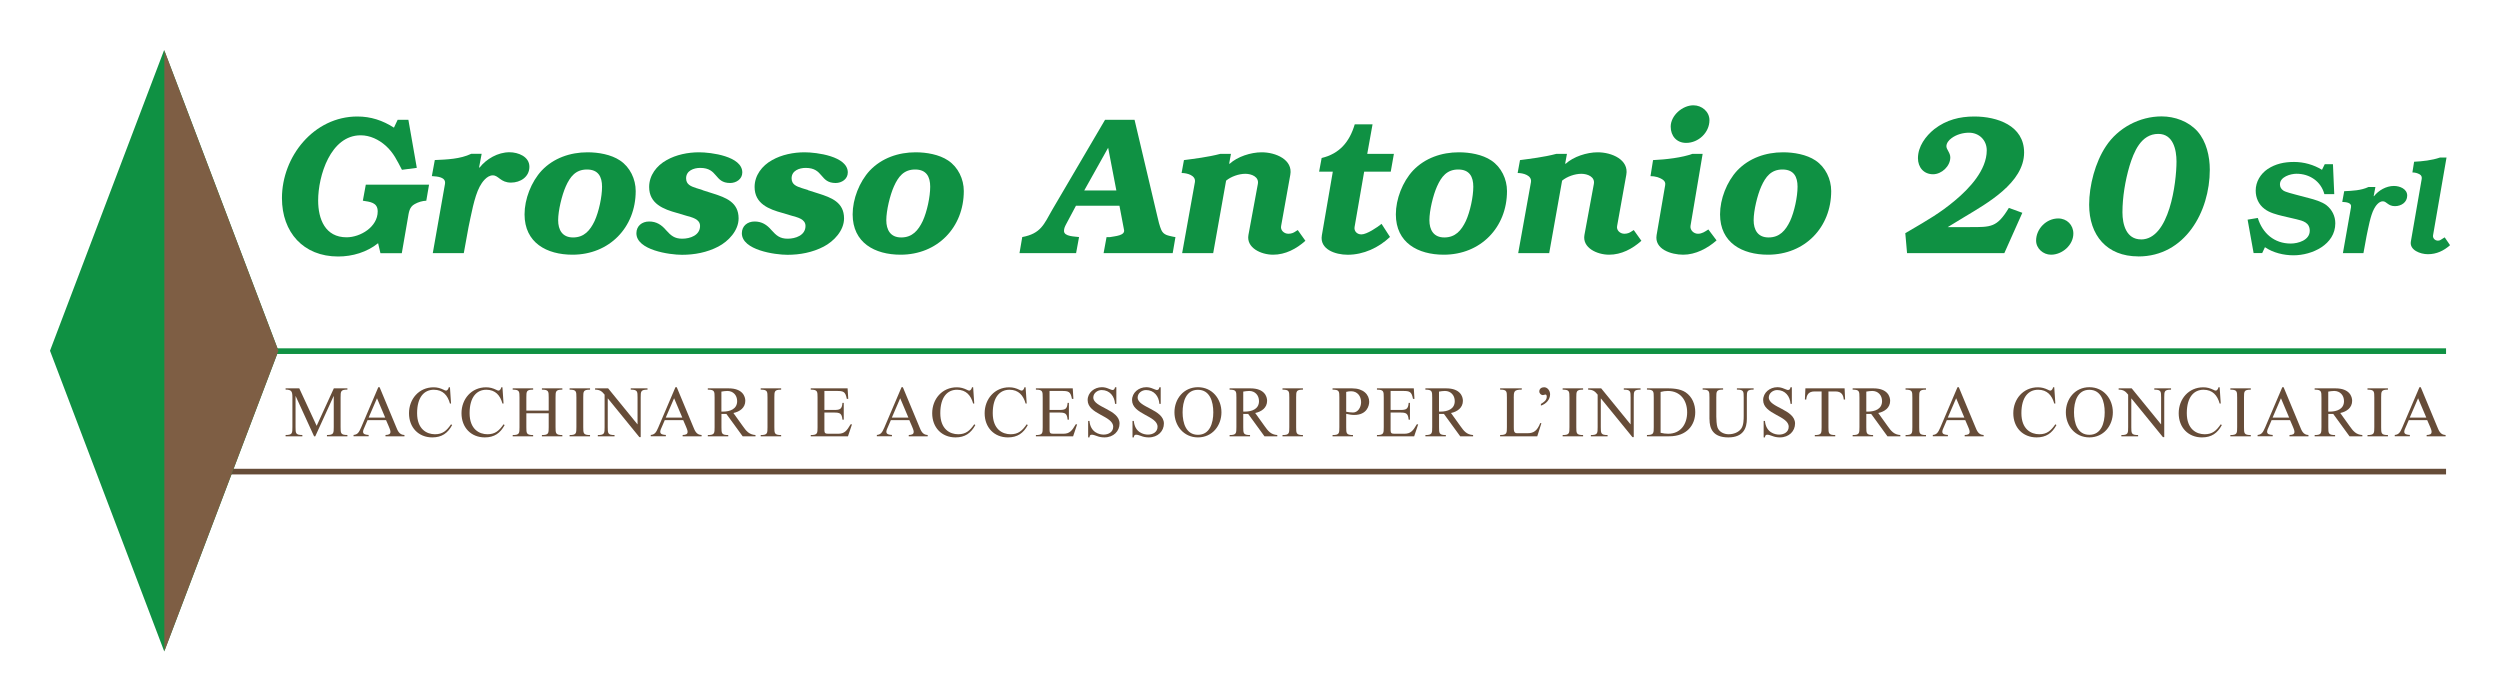
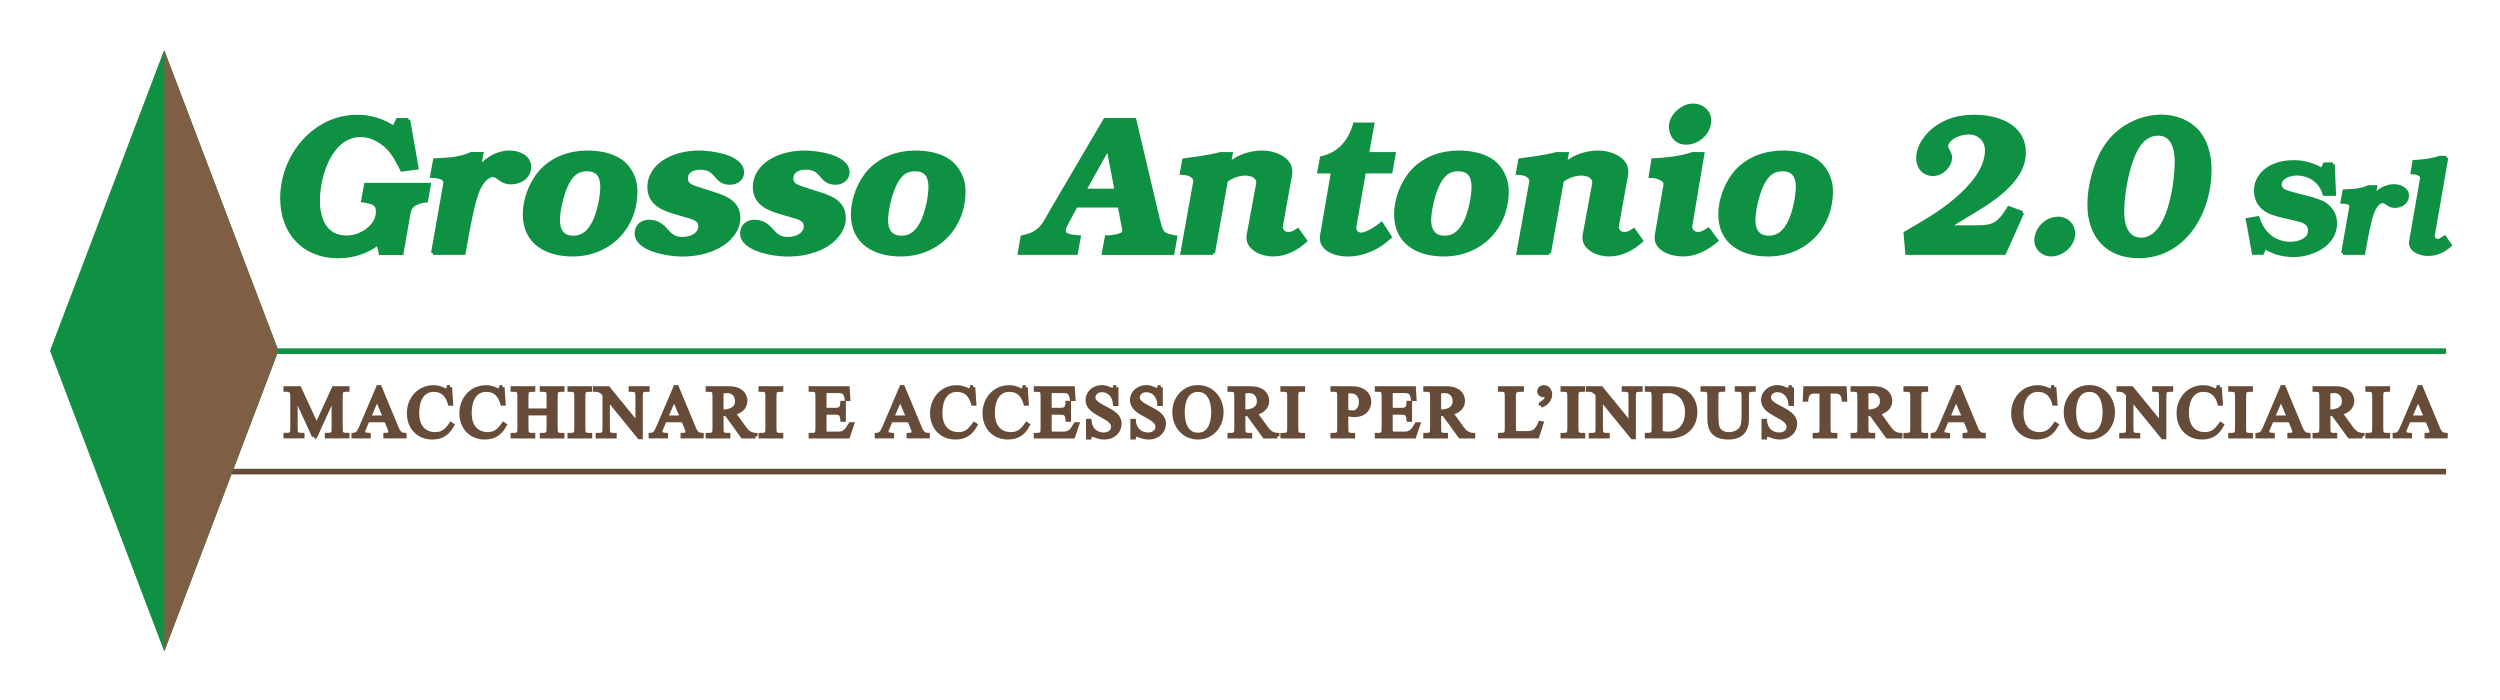
<svg xmlns="http://www.w3.org/2000/svg" id="a" data-name="Layer_1" viewBox="0 0 500 140">
  <defs>
    <style>
-       .c {
-         fill: #7e5e44;
+       .c, .d, .e {
+         stroke: #0f9143;
      }

-       .d, .e {
-         fill: #0f9143;
-       }
- 
-       .d, .f {
-         fill-rule: evenodd;
-       }
- 
-       .g, .h, .i {
+       .c, .f, .g {
        fill: none;
      }

-       .h {
-         stroke: #664c38;
-       }
- 
-       .h, .i {
+       .c, .g {
        stroke-miterlimit: 3.86;
        stroke-width: 1.13px;
      }

-       .j, .f {
-         fill: #664c38;
+       .h {
+         fill: #7e5e44;
      }

-       .k {
-         clip-path: url(#b);
+       .d, .i, .j, .e {
+         stroke-miterlimit: 10;
      }

-       .i {
-         stroke: #0f9143;
+       .d, .k, .e {
+         fill: #0f9143;
+       }
+ 
+       .d, .e {
+         stroke-width: .71px;
+       }
+ 
+       .i, .j {
+         fill: #664c38;
+         stroke-width: .85px;
+       }
+ 
+       .i, .j, .g {
+         stroke: #664c38;
+       }
+ 
+       .i, .e {
+         fill-rule: evenodd;
+       }
+ 
+       .l {
+         clip-path: url(#b);
      }
    </style>
    <clipPath id="b">
-       <polyline class="g" points="10 70.15 32.83 10 55.68 70.15 32.85 130.29 10 70.15" />
+       <polyline class="f" points="10 70.15 32.83 10 55.68 70.15 32.85 130.29 10 70.15" />
    </clipPath>
  </defs>
-   <path class="e" d="M81.69,23.96h-2.16l-.74,1.57c-2.27-1.45-4.62-2.23-7.32-2.23-8.69,0-15.08,7.99-15.08,16.33,0,6.81,4.27,11.67,11.24,11.67,2.86,0,5.76-.86,7.99-2.66l.47,2h4.27l1.22-7.05c.19-1.1.27-2.19,1.37-2.78.7-.39,1.49-.63,2.31-.67l.55-3.21h-12.65l-.59,3.21c1.41.24,2.97.31,2.97,2.15,0,3.09-3.45,5.17-6.23,5.17-4.27,0-5.68-3.64-5.68-7.36,0-4.93,2.47-13.04,8.5-13.04,1.88,0,3.64.86,5.01,2.08,1.61,1.45,2.27,2.98,3.25,4.82l2.97-.39-1.68-9.59" />
-   <path class="e" d="M86.57,50.62h6.19l.94-5.17c.51-2.35,1.14-6.07,2.23-8.11.47-.9,1.45-2.27,2.63-2.27s1.53,1.45,3.64,1.45c1.88,0,3.68-1.14,3.68-3.17s-2.23-2.9-3.99-2.9c-2.31,0-4.62,1.33-5.99,3.09l-.08-.08.51-2.7h-2.08c-2.23,1.06-4.86,1.14-7.29,1.25l-.59,3.21c1.1.08,2.9.16,2.62,1.61l-2.43,13.78" />
-   <path class="d" d="M114.61,47.49c-2.16,0-2.98-1.53-2.98-3.45s.75-5.01,1.53-6.77c.86-1.92,1.96-3.37,4.23-3.37s3.02,1.45,3.02,3.45-.63,4.97-1.49,6.85c-.9,1.88-2.08,3.29-4.31,3.29M114.49,50.94c7.4,0,12.65-5.48,12.65-12.73,0-2.39-1.13-4.78-3.13-6.11-1.8-1.21-4.35-1.64-6.5-1.64-3.45,0-6.78,1.14-9.16,3.64-2.11,2.27-3.44,5.72-3.44,8.77,0,5.68,4.42,8.07,9.59,8.07Z" />
-   <path class="e" d="M140.51,38.01l-1.25-.39c-1.06-.35-2.04-.7-2.04-1.96,0-1.53,1.53-2.08,2.82-2.08,3.6,0,2.78,3.02,5.99,3.02,1.22,0,2.43-.78,2.43-2.11,0-3.25-6.27-4.03-8.65-4.03-2.19,0-4.58.47-6.5,1.57-2,1.1-3.48,3.05-3.48,5.36,0,3.37,2.86,4.46,5.6,5.21l1.84.55c1.06.31,2.74.63,2.74,2.04,0,1.88-2,2.55-3.56,2.55s-2.27-.63-3.25-1.72c-.9-1.06-1.92-1.72-3.37-1.72s-2.55.9-2.55,2.35c0,3.37,6.62,4.31,9.12,4.31s5.01-.47,7.25-1.64c2.04-1.06,4.07-3.21,4.07-5.64,0-3.21-2.51-4.15-5.09-4.97l-2.11-.67" />
-   <path class="e" d="M161.61,38.01l-1.25-.39c-1.06-.35-2.04-.7-2.04-1.96,0-1.53,1.53-2.08,2.82-2.08,3.6,0,2.78,3.02,5.99,3.02,1.21,0,2.43-.78,2.43-2.11,0-3.25-6.27-4.03-8.65-4.03-2.19,0-4.58.47-6.5,1.57-2,1.1-3.49,3.05-3.49,5.36,0,3.37,2.86,4.46,5.6,5.21l1.84.55c1.06.31,2.74.63,2.74,2.04,0,1.88-2,2.55-3.56,2.55s-2.27-.63-3.25-1.72c-.9-1.06-1.92-1.72-3.37-1.72s-2.55.9-2.55,2.35c0,3.37,6.62,4.31,9.12,4.31s5.01-.47,7.25-1.64c2.04-1.06,4.07-3.21,4.07-5.64,0-3.21-2.51-4.15-5.09-4.97l-2.11-.67" />
-   <path class="d" d="M180.23,47.49c-2.15,0-2.97-1.53-2.97-3.45s.74-5.01,1.53-6.77c.86-1.92,1.96-3.37,4.23-3.37s3.02,1.45,3.02,3.45-.63,4.97-1.49,6.85c-.9,1.88-2.08,3.29-4.31,3.29M180.11,50.94c7.4,0,12.65-5.48,12.65-12.73,0-2.39-1.13-4.78-3.13-6.11-1.8-1.21-4.35-1.64-6.5-1.64-3.45,0-6.77,1.14-9.16,3.64-2.11,2.27-3.44,5.72-3.44,8.77,0,5.68,4.42,8.07,9.59,8.07Z" />
-   <path class="d" d="M223.27,38.09h-6.42l4.78-8.54,1.64,8.54M226.88,23.96h-5.87l-10.57,18.01c-1.64,2.86-2.23,4.74-5.99,5.44l-.55,3.21h11.32l.59-3.21c-.78-.12-3.01-.08-3.01-1.21,0-.55.19-.9.43-1.37l1.96-3.68h8.7l.9,4.74c.35,1.25-1.8,1.33-2.78,1.53h-.7l-.59,3.21h13.82l.55-3.21-.47-.08c-.98-.23-1.88-.31-2.35-1.33-.31-.67-.67-2.08-.82-2.82l-4.54-19.23Z" />
-   <path class="e" d="M242.64,50.62l2.58-14.49c.98-.82,2.55-1.37,3.84-1.37s2.78.63,2.51,2.04l-1.88,10.18c-.47,2.55,2.47,3.96,4.93,3.96s4.66-1.17,6.46-2.78l-1.53-2.15-.43.27c-.43.31-.9.47-1.45.47-.86,0-1.61-.7-1.45-1.53l1.84-10.26c.55-3.02-2.9-4.5-5.72-4.5-2.16,0-4.86.86-6.42,2.31l-.08-.08.35-1.92h-2.11c-2.55.67-5.29.98-7.29,1.25l-.47,2.58c1.1,0,2.9.47,2.66,1.84l-2.55,14.18h6.19" />
-   <path class="e" d="M272.82,34.33h5.33l.63-3.56h-5.33l1.06-5.91h-3.56c-1.02,3.45-2.98,5.87-6.62,6.74l-.51,2.74h2.74l-2.19,12.73c-.47,2.78,2.66,3.88,5.17,3.88,3.17,0,6.19-1.41,8.46-3.56l-1.69-2.62c-.86.7-2.94,2.11-4.03,2.11-.9,0-1.49-.67-1.37-1.45l1.92-11.08" />
-   <path class="d" d="M288.86,47.49c-2.15,0-2.98-1.53-2.98-3.45s.74-5.01,1.53-6.77c.86-1.92,1.96-3.37,4.23-3.37s3.02,1.45,3.02,3.45-.63,4.97-1.49,6.85c-.9,1.88-2.08,3.29-4.31,3.29M288.75,50.94c7.4,0,12.65-5.48,12.65-12.73,0-2.39-1.14-4.78-3.13-6.11-1.8-1.21-4.35-1.64-6.5-1.64-3.45,0-6.77,1.14-9.16,3.64-2.11,2.27-3.44,5.72-3.44,8.77,0,5.68,4.42,8.07,9.59,8.07Z" />
-   <path class="e" d="M309.84,50.62l2.58-14.49c.98-.82,2.55-1.37,3.84-1.37s2.78.63,2.51,2.04l-1.88,10.18c-.47,2.55,2.47,3.96,4.93,3.96s4.66-1.17,6.46-2.78l-1.53-2.15-.43.27c-.43.31-.9.47-1.45.47-.86,0-1.61-.7-1.45-1.53l1.84-10.26c.55-3.02-2.9-4.5-5.72-4.5-2.16,0-4.86.86-6.42,2.31l-.08-.08.35-1.92h-2.11c-2.55.67-5.29.98-7.28,1.25l-.47,2.58c1.1,0,2.9.47,2.66,1.84l-2.55,14.18h6.19" />
-   <path class="d" d="M337.23,28.58c2.47,0,4.66-2.08,4.66-4.54,0-1.72-1.53-2.98-3.21-2.98-2.19,0-4.54,2.04-4.54,4.27,0,1.84,1.17,3.25,3.09,3.25M340.52,30.77h-2.04c-2,.74-5.29,1.14-7.87,1.25l-.51,3.21c.94,0,1.68.24,2.35.63.47.31.67.63.59,1.14l-1.72,10.02c-.47,2.82,2.9,3.92,5.33,3.92s4.85-1.25,6.66-2.86l-1.64-2.19c-.67.43-1.25.86-2.08.86-.86,0-1.61-.74-1.49-1.57l2.43-14.41Z" />
-   <path class="d" d="M353.71,47.49c-2.16,0-2.98-1.53-2.98-3.45s.74-5.01,1.53-6.77c.86-1.92,1.96-3.37,4.23-3.37s3.02,1.45,3.02,3.45-.63,4.97-1.49,6.85c-.9,1.88-2.08,3.29-4.31,3.29M353.59,50.94c7.4,0,12.65-5.48,12.65-12.73,0-2.39-1.14-4.78-3.13-6.11-1.8-1.21-4.35-1.64-6.5-1.64-3.45,0-6.77,1.14-9.16,3.64-2.11,2.27-3.44,5.72-3.44,8.77,0,5.68,4.42,8.07,9.59,8.07Z" />
-   <path class="e" d="M404.47,42.56l-2.7-.98c-2.39,3.95-3.56,3.84-7.87,3.84h-4.35l3.29-2c4.54-2.74,11.98-6.85,11.98-12.92,0-5.4-5.4-7.2-9.95-7.2-2.94,0-5.6.67-7.99,2.51-1.76,1.41-3.29,3.49-3.29,5.83,0,1.8,1.14,3.21,3.02,3.21,1.72,0,3.45-1.61,3.45-3.37,0-.94-.78-1.57-.78-2.23,0-.63.51-1.25,1.02-1.61.98-.74,2.31-1.1,3.49-1.1,2.04,0,3.56,1.49,3.56,3.53,0,3.96-3.49,7.64-6.34,10.02-2.98,2.51-5.6,3.99-8.93,5.95l-1.02.59.35,3.99h19.46l3.6-8.07" />
-   <path class="e" d="M410.21,50.94c2.23,0,4.46-1.92,4.46-4.23,0-1.72-1.29-3.02-3.02-3.02-2.39,0-4.43,2.08-4.43,4.43,0,1.57,1.41,2.82,2.98,2.82" />
-   <path class="d" d="M428.21,47.88c-2.97,0-3.72-3.02-3.72-5.4,0-3.05.55-6.34,1.41-9.28.86-2.78,2.27-6.42,5.76-6.42,2.98,0,3.64,3.17,3.64,5.52,0,4.19-1.41,15.59-7.09,15.59M427.67,51.29c9.32,0,14.29-8.93,14.29-17.35,0-2.66-.67-5.64-2.47-7.68-1.8-2-4.54-2.98-7.17-2.98-4.38,0-8.69,2.27-11.12,5.95-2.15,3.21-3.37,7.87-3.37,11.71,0,6.11,3.52,10.34,9.83,10.34Z" />
-   <path class="e" d="M466.59,32.84h-1.64l-.55,1.12c-1.67-1.02-3.63-1.57-5.59-1.57s-3.68.37-5.27,1.41c-1.43.97-2.4,2.53-2.4,4.31,0,1.44.57,2.79,1.78,3.68.97.76,2.4,1.12,3.58,1.41l2.79.65c1.28.31,2.66.65,2.66,2.3,0,1.88-2.3,2.56-3.81,2.56-3.29,0-5.64-2.06-6.58-5.12l-2.04.34,1.2,6.68h1.72l.55-1.17c1.64,1.12,3.76,1.62,5.72,1.62,3.71,0,8.35-2.14,8.35-6.4,0-1.44-.65-2.74-1.78-3.63-.94-.7-2.38-1.12-3.5-1.41l-2.66-.7c-.55-.16-2.01-.5-2.45-.81-.45-.31-.68-.7-.68-1.25,0-1.49,2.11-2.11,3.32-2.11,2.61,0,4.88,1.51,5.56,4.07h1.98l-.26-5.98" />
-   <path class="e" d="M468.57,50.62h4.12l.63-3.45c.34-1.57.76-4.05,1.49-5.4.31-.6.97-1.51,1.75-1.51s1.02.97,2.43.97c1.25,0,2.45-.76,2.45-2.11s-1.49-1.93-2.66-1.93c-1.54,0-3.08.89-3.99,2.06l-.05-.05.34-1.8h-1.38c-1.49.7-3.24.76-4.86.84l-.39,2.14c.73.05,1.93.1,1.75,1.07l-1.62,9.19" />
-   <path class="e" d="M489.3,31.51h-1.31c-1.59.55-3.52.76-5.17.84l-.34,2.14c.5,0,1.02.13,1.44.37.42.23.47.6.42.94l-2.17,12.51c-.29,1.7,1.88,2.53,3.4,2.53,1.75,0,3.16-.68,4.44-1.8l-1.07-1.57-.47.29c-.29.21-.52.37-.89.37-.6,0-1.07-.52-.97-1.07l2.69-15.53" />
-   <line class="i" x1="40.57" y1="70.23" x2="489.21" y2="70.23" />
-   <line class="h" x1="38.3" y1="94.32" x2="489.21" y2="94.32" />
-   <polyline class="e" points="10 70.15 32.83 10 55.68 70.15 32.85 130.29 10 70.15" />
-   <g class="k">
-     <rect class="c" x="32.87" y="10" width="22.81" height="120.29" />
+   <g>
+     <path class="d" d="M81.69,23.96h-2.16l-.74,1.57c-2.27-1.45-4.62-2.23-7.32-2.23-8.69,0-15.08,7.99-15.08,16.33,0,6.81,4.27,11.67,11.24,11.67,2.86,0,5.76-.86,7.99-2.66l.47,2h4.27l1.22-7.05c.19-1.1.27-2.19,1.37-2.78.7-.39,1.49-.63,2.31-.67l.55-3.21h-12.65l-.59,3.21c1.41.24,2.97.31,2.97,2.15,0,3.09-3.45,5.17-6.23,5.17-4.27,0-5.68-3.64-5.68-7.36,0-4.93,2.47-13.04,8.5-13.04,1.88,0,3.64.86,5.01,2.08,1.61,1.45,2.27,2.98,3.25,4.82l2.97-.39-1.68-9.59" />
+     <path class="d" d="M86.57,50.62h6.19l.94-5.17c.51-2.35,1.14-6.07,2.23-8.11.47-.9,1.45-2.27,2.63-2.27s1.53,1.45,3.64,1.45c1.88,0,3.68-1.14,3.68-3.17s-2.23-2.9-3.99-2.9c-2.31,0-4.62,1.33-5.99,3.09l-.08-.08.51-2.7h-2.08c-2.23,1.06-4.86,1.14-7.29,1.25l-.59,3.21c1.1.08,2.9.16,2.62,1.61l-2.43,13.78" />
+     <path class="e" d="M114.61,47.49c-2.16,0-2.98-1.53-2.98-3.45s.75-5.01,1.53-6.77c.86-1.92,1.96-3.37,4.23-3.37s3.02,1.45,3.02,3.45-.63,4.97-1.49,6.85c-.9,1.88-2.08,3.29-4.31,3.29M114.49,50.94c7.4,0,12.65-5.48,12.65-12.73,0-2.39-1.13-4.78-3.13-6.11-1.8-1.21-4.35-1.64-6.5-1.64-3.45,0-6.78,1.14-9.16,3.64-2.11,2.27-3.44,5.72-3.44,8.77,0,5.68,4.42,8.07,9.59,8.07Z" />
+     <path class="d" d="M140.51,38.01l-1.25-.39c-1.06-.35-2.04-.7-2.04-1.96,0-1.53,1.53-2.08,2.82-2.08,3.6,0,2.78,3.02,5.99,3.02,1.22,0,2.43-.78,2.43-2.11,0-3.25-6.27-4.03-8.65-4.03-2.19,0-4.58.47-6.5,1.57-2,1.1-3.48,3.05-3.48,5.36,0,3.37,2.86,4.46,5.6,5.21l1.84.55c1.06.31,2.74.63,2.74,2.04,0,1.88-2,2.55-3.56,2.55s-2.27-.63-3.25-1.72c-.9-1.06-1.92-1.72-3.37-1.72s-2.55.9-2.55,2.35c0,3.37,6.62,4.31,9.12,4.31s5.01-.47,7.25-1.64c2.04-1.06,4.07-3.21,4.07-5.64,0-3.21-2.51-4.15-5.09-4.97l-2.11-.67" />
+     <path class="d" d="M161.61,38.01l-1.25-.39c-1.06-.35-2.04-.7-2.04-1.96,0-1.53,1.53-2.08,2.82-2.08,3.6,0,2.78,3.02,5.99,3.02,1.21,0,2.43-.78,2.43-2.11,0-3.25-6.27-4.03-8.65-4.03-2.19,0-4.58.47-6.5,1.57-2,1.1-3.49,3.05-3.49,5.36,0,3.37,2.86,4.46,5.6,5.21l1.84.55c1.06.31,2.74.63,2.74,2.04,0,1.88-2,2.55-3.56,2.55s-2.27-.63-3.25-1.72c-.9-1.06-1.92-1.72-3.37-1.72s-2.55.9-2.55,2.35c0,3.37,6.62,4.31,9.12,4.31s5.01-.47,7.25-1.64c2.04-1.06,4.07-3.21,4.07-5.64,0-3.21-2.51-4.15-5.09-4.97l-2.11-.67" />
+     <path class="e" d="M180.23,47.49c-2.15,0-2.97-1.53-2.97-3.45s.74-5.01,1.53-6.77c.86-1.92,1.96-3.37,4.23-3.37s3.02,1.45,3.02,3.45-.63,4.97-1.49,6.85c-.9,1.88-2.08,3.29-4.31,3.29M180.11,50.94c7.4,0,12.65-5.48,12.65-12.73,0-2.39-1.13-4.78-3.13-6.11-1.8-1.21-4.35-1.64-6.5-1.64-3.45,0-6.77,1.14-9.16,3.64-2.11,2.27-3.44,5.72-3.44,8.77,0,5.68,4.42,8.07,9.59,8.07Z" />
+     <path class="e" d="M223.27,38.09h-6.42l4.78-8.54,1.64,8.54M226.88,23.96h-5.87l-10.57,18.01c-1.64,2.86-2.23,4.74-5.99,5.44l-.55,3.21h11.32l.59-3.21c-.78-.12-3.01-.08-3.01-1.21,0-.55.19-.9.43-1.37l1.96-3.68h8.7l.9,4.74c.35,1.25-1.8,1.33-2.78,1.53h-.7l-.59,3.21h13.82l.55-3.21-.47-.08c-.98-.23-1.88-.31-2.35-1.33-.31-.67-.67-2.08-.82-2.82l-4.54-19.23Z" />
+     <path class="d" d="M242.64,50.62l2.58-14.49c.98-.82,2.55-1.37,3.84-1.37s2.78.63,2.51,2.04l-1.88,10.18c-.47,2.55,2.47,3.96,4.93,3.96s4.66-1.17,6.46-2.78l-1.53-2.15-.43.27c-.43.31-.9.47-1.45.47-.86,0-1.61-.7-1.45-1.53l1.84-10.26c.55-3.02-2.9-4.5-5.72-4.5-2.16,0-4.86.86-6.42,2.31l-.08-.08.35-1.92h-2.11c-2.55.67-5.29.98-7.29,1.25l-.47,2.58c1.1,0,2.9.47,2.66,1.84l-2.55,14.18h6.19" />
+     <path class="d" d="M272.82,34.33h5.33l.63-3.56h-5.33l1.06-5.91h-3.56c-1.02,3.45-2.98,5.87-6.62,6.74l-.51,2.74h2.74l-2.19,12.73c-.47,2.78,2.66,3.88,5.17,3.88,3.17,0,6.19-1.41,8.46-3.56l-1.69-2.62c-.86.7-2.94,2.11-4.03,2.11-.9,0-1.49-.67-1.37-1.45l1.92-11.08" />
+     <path class="e" d="M288.86,47.49c-2.15,0-2.98-1.53-2.98-3.45s.74-5.01,1.53-6.77c.86-1.92,1.96-3.37,4.23-3.37s3.02,1.45,3.02,3.45-.63,4.97-1.49,6.85c-.9,1.88-2.08,3.29-4.31,3.29M288.75,50.94c7.4,0,12.65-5.48,12.65-12.73,0-2.39-1.14-4.78-3.13-6.11-1.8-1.21-4.35-1.64-6.5-1.64-3.45,0-6.77,1.14-9.16,3.64-2.11,2.27-3.44,5.72-3.44,8.77,0,5.68,4.42,8.07,9.59,8.07Z" />
+     <path class="d" d="M309.84,50.62l2.58-14.49c.98-.82,2.55-1.37,3.84-1.37s2.78.63,2.51,2.04l-1.88,10.18c-.47,2.55,2.47,3.96,4.93,3.96s4.66-1.17,6.46-2.78l-1.53-2.15-.43.27c-.43.31-.9.47-1.45.47-.86,0-1.61-.7-1.45-1.53l1.84-10.26c.55-3.02-2.9-4.5-5.72-4.5-2.16,0-4.86.86-6.42,2.31l-.08-.08.35-1.92h-2.11c-2.55.67-5.29.98-7.28,1.25l-.47,2.58c1.1,0,2.9.47,2.66,1.84l-2.55,14.18h6.19" />
+     <path class="e" d="M337.23,28.58c2.47,0,4.66-2.08,4.66-4.54,0-1.72-1.53-2.98-3.21-2.98-2.19,0-4.54,2.04-4.54,4.27,0,1.84,1.17,3.25,3.09,3.25M340.52,30.77h-2.04c-2,.74-5.29,1.14-7.87,1.25l-.51,3.21c.94,0,1.68.24,2.35.63.47.31.67.63.59,1.14l-1.72,10.02c-.47,2.82,2.9,3.92,5.33,3.92s4.85-1.25,6.66-2.86l-1.64-2.19c-.67.43-1.25.86-2.08.86-.86,0-1.61-.74-1.49-1.57l2.43-14.41Z" />
+     <path class="e" d="M353.71,47.49c-2.16,0-2.98-1.53-2.98-3.45s.74-5.01,1.53-6.77c.86-1.92,1.96-3.37,4.23-3.37s3.02,1.45,3.02,3.45-.63,4.97-1.49,6.85c-.9,1.88-2.08,3.29-4.31,3.29M353.59,50.94c7.4,0,12.65-5.48,12.65-12.73,0-2.39-1.14-4.78-3.13-6.11-1.8-1.21-4.35-1.64-6.5-1.64-3.45,0-6.77,1.14-9.16,3.64-2.11,2.27-3.44,5.72-3.44,8.77,0,5.68,4.42,8.07,9.59,8.07Z" />
+     <path class="d" d="M404.47,42.56l-2.7-.98c-2.39,3.95-3.56,3.84-7.87,3.84h-4.35l3.29-2c4.54-2.74,11.98-6.85,11.98-12.92,0-5.4-5.4-7.2-9.95-7.2-2.94,0-5.6.67-7.99,2.51-1.76,1.41-3.29,3.49-3.29,5.83,0,1.8,1.14,3.21,3.02,3.21,1.72,0,3.45-1.61,3.45-3.37,0-.94-.78-1.57-.78-2.23,0-.63.51-1.25,1.02-1.61.98-.74,2.31-1.1,3.49-1.1,2.04,0,3.56,1.49,3.56,3.53,0,3.96-3.49,7.64-6.34,10.02-2.98,2.51-5.6,3.99-8.93,5.95l-1.02.59.35,3.99h19.46l3.6-8.07" />
+     <path class="d" d="M410.21,50.94c2.23,0,4.46-1.92,4.46-4.23,0-1.72-1.29-3.02-3.02-3.02-2.39,0-4.43,2.08-4.43,4.43,0,1.57,1.41,2.82,2.98,2.82" />
+     <path class="e" d="M428.21,47.88c-2.97,0-3.72-3.02-3.72-5.4,0-3.05.55-6.34,1.41-9.28.86-2.78,2.27-6.42,5.76-6.42,2.98,0,3.64,3.17,3.64,5.52,0,4.19-1.41,15.59-7.09,15.59M427.67,51.29c9.32,0,14.29-8.93,14.29-17.35,0-2.66-.67-5.64-2.47-7.68-1.8-2-4.54-2.98-7.17-2.98-4.38,0-8.69,2.27-11.12,5.95-2.15,3.21-3.37,7.87-3.37,11.71,0,6.11,3.52,10.34,9.83,10.34Z" />
+     <path class="d" d="M466.59,32.84h-1.64l-.55,1.12c-1.67-1.02-3.63-1.57-5.59-1.57s-3.68.37-5.27,1.41c-1.43.97-2.4,2.53-2.4,4.31,0,1.44.57,2.79,1.78,3.68.97.76,2.4,1.12,3.58,1.41l2.79.65c1.28.31,2.66.65,2.66,2.3,0,1.88-2.3,2.56-3.81,2.56-3.29,0-5.64-2.06-6.58-5.12l-2.04.34,1.2,6.68h1.72l.55-1.17c1.64,1.12,3.76,1.62,5.72,1.62,3.71,0,8.35-2.14,8.35-6.4,0-1.44-.65-2.74-1.78-3.63-.94-.7-2.38-1.12-3.5-1.41l-2.66-.7c-.55-.16-2.01-.5-2.45-.81-.45-.31-.68-.7-.68-1.25,0-1.49,2.11-2.11,3.32-2.11,2.61,0,4.88,1.51,5.56,4.07h1.98l-.26-5.98" />
+     <path class="d" d="M468.57,50.62h4.12l.63-3.45c.34-1.57.76-4.05,1.49-5.4.31-.6.97-1.51,1.75-1.51s1.02.97,2.43.97c1.25,0,2.45-.76,2.45-2.11s-1.49-1.93-2.66-1.93c-1.54,0-3.08.89-3.99,2.06l-.05-.05.34-1.8h-1.38c-1.49.7-3.24.76-4.86.84l-.39,2.14c.73.05,1.93.1,1.75,1.07l-1.62,9.19" />
+     <path class="d" d="M489.3,31.51h-1.31c-1.59.55-3.52.76-5.17.84l-.34,2.14c.5,0,1.02.13,1.44.37.42.23.47.6.42.94l-2.17,12.51c-.29,1.7,1.88,2.53,3.4,2.53,1.75,0,3.16-.68,4.44-1.8l-1.07-1.57-.47.29c-.29.21-.52.37-.89.37-.6,0-1.07-.52-.97-1.07l2.69-15.53" />
+   </g>
+   <line class="c" x1="40.57" y1="70.23" x2="489.21" y2="70.23" />
+   <line class="g" x1="38.3" y1="94.32" x2="489.21" y2="94.32" />
+   <polyline class="k" points="10 70.15 32.83 10 55.68 70.15 32.85 130.29 10 70.15" />
+   <g class="l">
+     <rect class="h" x="32.87" y="10" width="22.81" height="120.29" />
  </g>
  <g>
    <path class="j" d="M62.82,87.27h.23l3.67-8.04h.03v6.19c0,1.22,0,1.58-1.36,1.58v.26h4.09v-.26c-1.36,0-1.36-.36-1.36-1.58v-5.92c0-1.22,0-1.58,1.36-1.58v-.26h-2.71l-3.44,7.51-3.48-7.51h-2.73v.26c1.22,0,1.36.41,1.36,1.57v5.93c0,1.22,0,1.58-1.36,1.58v.26h3.35v-.26c-1.36,0-1.36-.36-1.36-1.58v-6.19h.03l3.68,8.04" />
-     <path class="f" d="M77.04,83.52h-3.31l1.67-3.87,1.64,3.87M77.22,84.05l.52,1.2c.11.29.35.78.35,1.1,0,.51-.36.62-.99.65v.26h3.79v-.26c-1.07-.04-1.35-.86-1.71-1.73l-3.26-7.83h-.26l-3.45,8.09c-.44,1.02-.74,1.39-1.5,1.46v.26h3.02v-.26c-.54-.04-1.12-.1-1.12-.64,0-.28.2-.73.32-.97l.58-1.35h3.71Z" />
+     <path class="i" d="M77.04,83.52h-3.31l1.67-3.87,1.64,3.87M77.22,84.05l.52,1.2c.11.29.35.78.35,1.1,0,.51-.36.62-.99.65v.26h3.79v-.26c-1.07-.04-1.35-.86-1.71-1.73l-3.26-7.83h-.26l-3.45,8.09c-.44,1.02-.74,1.39-1.5,1.46v.26h3.02v-.26c-.54-.04-1.12-.1-1.12-.64,0-.28.2-.73.32-.97l.58-1.35h3.71Z" />
    <path class="j" d="M90.01,77.45h-.25c-.06.3-.25.67-.57.67-.15,0-.3-.09-.42-.15-.68-.33-1.29-.51-2.05-.51-2.94,0-4.92,2.35-4.92,5.19s1.89,4.83,4.66,4.83c1.9,0,3.09-.84,3.97-2.47l-.22-.15c-.87,1.26-1.67,1.99-3.21,1.99-1.65,0-3.58-1-3.58-4.22s1.42-4.68,3.35-4.68c1.8,0,2.77,1.12,3.22,2.76h.22l-.22-3.26" />
    <path class="j" d="M100.51,77.45h-.25c-.06.3-.25.67-.57.67-.15,0-.3-.09-.42-.15-.68-.33-1.29-.51-2.05-.51-2.94,0-4.92,2.35-4.92,5.19s1.89,4.83,4.66,4.83c1.9,0,3.09-.84,3.97-2.47l-.22-.15c-.87,1.26-1.67,1.99-3.21,1.99-1.65,0-3.58-1-3.58-4.22s1.42-4.68,3.35-4.68c1.8,0,2.77,1.12,3.22,2.76h.22l-.22-3.26" />
    <path class="j" d="M105.27,82.12v-2.61c0-1.22,0-1.58,1.36-1.58v-.26h-4.09v.26c1.36,0,1.36.36,1.36,1.58v5.92c0,1.22,0,1.58-1.36,1.58v.26h4.09v-.26c-1.36,0-1.36-.36-1.36-1.58v-2.78h4.47v2.78c0,1.22,0,1.58-1.36,1.58v.26h4.09v-.26c-1.36,0-1.36-.36-1.36-1.58v-5.92c0-1.22,0-1.58,1.36-1.58v-.26h-4.09v.26c1.36,0,1.36.36,1.36,1.58v2.61h-4.47" />
    <path class="j" d="M116.65,79.51c0-1.22,0-1.58,1.36-1.58v-.26h-4.09v.26c1.36,0,1.36.36,1.36,1.58v5.92c0,1.22,0,1.58-1.36,1.58v.26h4.09v-.26c-1.36,0-1.36-.36-1.36-1.58v-5.92" />
    <path class="j" d="M121.56,79.71h.03l6.29,7.72h.26v-7.92c0-1.22,0-1.58,1.36-1.58v-.26h-3.35v.26c1.36,0,1.36.36,1.36,1.58v5.34h-.03l-5.85-7.18h-2.61v.26c.97,0,1.38.35,1.9,1v6.5c0,1.22,0,1.58-1.36,1.58v.26h3.35v-.26c-1.36,0-1.36-.36-1.36-1.58v-5.71" />
-     <path class="f" d="M136.46,83.52h-3.31l1.67-3.87,1.64,3.87M136.65,84.05l.52,1.2c.11.29.35.78.35,1.1,0,.51-.36.62-.99.65v.26h3.79v-.26c-1.07-.04-1.35-.86-1.71-1.73l-3.26-7.83h-.26l-3.45,8.09c-.43,1.02-.74,1.39-1.49,1.46v.26h3.02v-.26c-.54-.04-1.12-.1-1.12-.64,0-.28.2-.73.32-.97l.58-1.35h3.71Z" />
-     <path class="f" d="M144.28,78.32c.39-.06.78-.13,1.19-.13,1.17,0,1.96.87,1.96,2.03,0,1.61-1.45,2.1-2.83,2.1h-.32v-4M151.1,87.27v-.26c-1.32-.1-1.84-.81-2.55-1.8l-1.87-2.61c1.26-.26,2.38-1.04,2.38-2.44,0-.84-.51-2.49-3.34-2.49h-4.16v.26c1.36,0,1.36.36,1.36,1.58v5.92c0,1.22,0,1.58-1.36,1.58v.26h4.09v-.26c-1.36,0-1.36-.36-1.36-1.58v-2.64h.99l3.26,4.48h2.57Z" />
+     <path class="i" d="M136.46,83.52h-3.31l1.67-3.87,1.64,3.87M136.65,84.05l.52,1.2c.11.29.35.78.35,1.1,0,.51-.36.62-.99.65v.26h3.79v-.26c-1.07-.04-1.35-.86-1.71-1.73l-3.26-7.83h-.26l-3.45,8.09c-.43,1.02-.74,1.39-1.49,1.46v.26h3.02v-.26c-.54-.04-1.12-.1-1.12-.64,0-.28.2-.73.32-.97l.58-1.35h3.71Z" />
+     <path class="i" d="M144.28,78.32c.39-.06.78-.13,1.19-.13,1.17,0,1.96.87,1.96,2.03,0,1.61-1.45,2.1-2.83,2.1h-.32v-4M151.1,87.27v-.26c-1.32-.1-1.84-.81-2.55-1.8l-1.87-2.61c1.26-.26,2.38-1.04,2.38-2.44,0-.84-.51-2.49-3.34-2.49h-4.16v.26c1.36,0,1.36.36,1.36,1.58v5.92c0,1.22,0,1.58-1.36,1.58v.26h4.09v-.26c-1.36,0-1.36-.36-1.36-1.58v-2.64h.99l3.26,4.48h2.57Z" />
    <path class="j" d="M154.87,79.51c0-1.22,0-1.58,1.36-1.58v-.26h-4.09v.26c1.36,0,1.36.36,1.36,1.58v5.92c0,1.22,0,1.58-1.36,1.58v.26h4.09v-.26c-1.36,0-1.36-.36-1.36-1.58v-5.92" />
-     <path class="f" d="M164.88,78.19h2.45c1.36,0,1.75.12,2.03,1.58h.29l-.13-2.1h-7.37v.26c1.36,0,1.36.36,1.36,1.58v5.92c0,1.22,0,1.58-1.36,1.58v.26h7.44l.81-2.41h-.28c-.75,1.29-1.22,1.89-2.49,1.89h-1.97c-.61,0-.78-.13-.78-.73v-3.51h1.93c1.17,0,1.56.15,1.68,1.42h.26v-3.35h-.26c-.09,1.29-.54,1.41-1.68,1.41h-1.93v-3.8" />
-     <path class="f" d="M181.68,83.52h-3.31l1.67-3.87,1.64,3.87M181.87,84.05l.52,1.2c.11.29.35.78.35,1.1,0,.51-.36.62-.99.65v.26h3.79v-.26c-1.07-.04-1.35-.86-1.71-1.73l-3.26-7.83h-.26l-3.45,8.09c-.44,1.02-.74,1.39-1.49,1.46v.26h3.02v-.26c-.54-.04-1.12-.1-1.12-.64,0-.28.2-.73.32-.97l.58-1.35h3.71Z" />
+     <path class="i" d="M164.88,78.19h2.45c1.36,0,1.75.12,2.03,1.58h.29l-.13-2.1h-7.37v.26c1.36,0,1.36.36,1.36,1.58v5.92c0,1.22,0,1.58-1.36,1.58v.26h7.44l.81-2.41h-.28c-.75,1.29-1.22,1.89-2.49,1.89h-1.97c-.61,0-.78-.13-.78-.73v-3.51h1.93c1.17,0,1.56.15,1.68,1.42h.26v-3.35h-.26c-.09,1.29-.54,1.41-1.68,1.41h-1.93v-3.8" />
+     <path class="i" d="M181.68,83.52h-3.31l1.67-3.87,1.64,3.87M181.87,84.05l.52,1.2c.11.29.35.78.35,1.1,0,.51-.36.62-.99.65v.26h3.79v-.26c-1.07-.04-1.35-.86-1.71-1.73l-3.26-7.83h-.26l-3.45,8.09c-.44,1.02-.74,1.39-1.49,1.46v.26h3.02v-.26c-.54-.04-1.12-.1-1.12-.64,0-.28.2-.73.32-.97l.58-1.35h3.71Z" />
    <path class="j" d="M194.65,77.45h-.25c-.06.3-.25.67-.57.67-.15,0-.3-.09-.42-.15-.68-.33-1.29-.51-2.05-.51-2.94,0-4.92,2.35-4.92,5.19s1.89,4.83,4.66,4.83c1.9,0,3.09-.84,3.97-2.47l-.22-.15c-.87,1.26-1.67,1.99-3.21,1.99-1.65,0-3.58-1-3.58-4.22s1.42-4.68,3.35-4.68c1.8,0,2.77,1.12,3.22,2.76h.22l-.22-3.26" />
    <path class="j" d="M205.14,77.45h-.25c-.06.3-.25.67-.57.67-.15,0-.3-.09-.42-.15-.68-.33-1.29-.51-2.05-.51-2.94,0-4.92,2.35-4.92,5.19s1.89,4.83,4.66,4.83c1.9,0,3.09-.84,3.97-2.47l-.22-.15c-.87,1.26-1.67,1.99-3.21,1.99-1.65,0-3.58-1-3.58-4.22s1.42-4.68,3.35-4.68c1.8,0,2.77,1.12,3.22,2.76h.22l-.22-3.26" />
-     <path class="f" d="M209.91,78.19h2.45c1.36,0,1.75.12,2.03,1.58h.29l-.13-2.1h-7.37v.26c1.36,0,1.36.36,1.36,1.58v5.92c0,1.22,0,1.58-1.36,1.58v.26h7.44l.81-2.41h-.28c-.75,1.29-1.22,1.89-2.49,1.89h-1.97c-.61,0-.78-.13-.78-.73v-3.51h1.93c1.17,0,1.57.15,1.68,1.42h.26v-3.35h-.26c-.09,1.29-.54,1.41-1.68,1.41h-1.93v-3.8" />
+     <path class="i" d="M209.91,78.19h2.45c1.36,0,1.75.12,2.03,1.58h.29l-.13-2.1h-7.37v.26c1.36,0,1.36.36,1.36,1.58v5.92c0,1.22,0,1.58-1.36,1.58v.26h7.44l.81-2.41h-.28c-.75,1.29-1.22,1.89-2.49,1.89h-1.97c-.61,0-.78-.13-.78-.73v-3.51h1.93c1.17,0,1.57.15,1.68,1.42h.26v-3.35h-.26c-.09,1.29-.54,1.41-1.68,1.41h-1.93v-3.8" />
    <path class="j" d="M223.26,77.45h-.26c-.06.29-.15.55-.49.55-.19,0-.46-.15-.83-.28-.35-.15-.78-.28-1.31-.28-1.51,0-2.84,1.09-2.84,2.57,0,2.87,5.11,3.13,5.11,5.34,0,1.06-.94,1.57-1.91,1.57-.86,0-2.63-.41-2.84-2.73h-.26v3.29h.26c.03-.29.1-.54.44-.54s.64.13,1.03.26c.38.15.86.28,1.52.28,1.84,0,3.03-1.26,3.03-2.77,0-2.84-5.25-3.19-5.25-5.21,0-.87.84-1.49,1.67-1.49,1.6,0,2.58,1.23,2.68,2.76h.26v-3.32" />
    <path class="j" d="M232.14,77.45h-.26c-.06.29-.14.55-.49.55-.19,0-.46-.15-.83-.28-.35-.15-.78-.28-1.31-.28-1.51,0-2.84,1.09-2.84,2.57,0,2.87,5.1,3.13,5.1,5.34,0,1.06-.94,1.57-1.91,1.57-.86,0-2.63-.41-2.84-2.73h-.26v3.29h.26c.03-.29.1-.54.44-.54s.64.13,1.03.26c.38.15.86.28,1.52.28,1.84,0,3.03-1.26,3.03-2.77,0-2.84-5.25-3.19-5.25-5.21,0-.87.84-1.49,1.67-1.49,1.6,0,2.58,1.23,2.68,2.76h.26v-3.32" />
-     <path class="f" d="M239.59,86.96c-2.38,0-3.07-2.34-3.07-4.5s.7-4.5,3.07-4.5,3.07,2.34,3.07,4.5-.7,4.5-3.07,4.5M239.59,87.48c2.86,0,4.7-2.34,4.7-5.02s-1.84-5.02-4.7-5.02-4.7,2.34-4.7,5.02,1.84,5.02,4.7,5.02Z" />
-     <path class="f" d="M248.65,78.32c.39-.06.78-.13,1.19-.13,1.17,0,1.96.87,1.96,2.03,0,1.61-1.45,2.1-2.83,2.1h-.32v-4M255.46,87.27v-.26c-1.32-.1-1.84-.81-2.55-1.8l-1.87-2.61c1.26-.26,2.38-1.04,2.38-2.44,0-.84-.51-2.49-3.34-2.49h-4.16v.26c1.36,0,1.36.36,1.36,1.58v5.92c0,1.22,0,1.58-1.36,1.58v.26h4.09v-.26c-1.36,0-1.36-.36-1.36-1.58v-2.64h.99l3.26,4.48h2.57Z" />
+     <path class="i" d="M239.59,86.96c-2.38,0-3.07-2.34-3.07-4.5s.7-4.5,3.07-4.5,3.07,2.34,3.07,4.5-.7,4.5-3.07,4.5M239.59,87.48c2.86,0,4.7-2.34,4.7-5.02s-1.84-5.02-4.7-5.02-4.7,2.34-4.7,5.02,1.84,5.02,4.7,5.02Z" />
+     <path class="i" d="M248.65,78.32c.39-.06.78-.13,1.19-.13,1.17,0,1.96.87,1.96,2.03,0,1.61-1.45,2.1-2.83,2.1h-.32v-4M255.46,87.27v-.26c-1.32-.1-1.84-.81-2.55-1.8l-1.87-2.61c1.26-.26,2.38-1.04,2.38-2.44,0-.84-.51-2.49-3.34-2.49h-4.16v.26c1.36,0,1.36.36,1.36,1.58v5.92c0,1.22,0,1.58-1.36,1.58v.26h4.09v-.26c-1.36,0-1.36-.36-1.36-1.58v-2.64h.99l3.26,4.48h2.57Z" />
    <path class="j" d="M259.23,79.51c0-1.22,0-1.58,1.36-1.58v-.26h-4.09v.26c1.36,0,1.36.36,1.36,1.58v5.92c0,1.22,0,1.58-1.36,1.58v.26h4.09v-.26c-1.36,0-1.36-.36-1.36-1.58v-5.92" />
-     <path class="f" d="M269.24,78.38c.32-.09.65-.13.99-.13,1.25,0,1.99.99,1.99,2.18,0,1.04-.65,2.07-1.6,2.07-.44,0-.97-.06-1.38-.15v-3.97M269.24,82.77c.54.12,1.07.22,1.61.22,2.57,0,2.99-1.89,2.99-2.64,0-1.42-1.15-2.68-3.41-2.68h-3.92v.26c1.36,0,1.36.36,1.36,1.58v5.92c0,1.22,0,1.58-1.36,1.58v.26h4.09v-.26c-1.36,0-1.36-.36-1.36-1.58v-2.65Z" />
-     <path class="f" d="M278.12,78.19h2.45c1.36,0,1.75.12,2.03,1.58h.29l-.13-2.1h-7.37v.26c1.36,0,1.36.36,1.36,1.58v5.92c0,1.22,0,1.58-1.36,1.58v.26h7.44l.81-2.41h-.28c-.75,1.29-1.22,1.89-2.49,1.89h-1.97c-.61,0-.78-.13-.78-.73v-3.51h1.93c1.17,0,1.56.15,1.68,1.42h.26v-3.35h-.26c-.09,1.29-.54,1.41-1.68,1.41h-1.93v-3.8" />
-     <path class="f" d="M287.8,78.32c.39-.06.78-.13,1.19-.13,1.17,0,1.96.87,1.96,2.03,0,1.61-1.45,2.1-2.83,2.1h-.32v-4M294.62,87.27v-.26c-1.32-.1-1.84-.81-2.55-1.8l-1.87-2.61c1.26-.26,2.38-1.04,2.38-2.44,0-.84-.51-2.49-3.34-2.49h-4.16v.26c1.36,0,1.36.36,1.36,1.58v5.92c0,1.22,0,1.58-1.36,1.58v.26h4.09v-.26c-1.36,0-1.36-.36-1.36-1.58v-2.64h.98l3.26,4.48h2.57Z" />
+     <path class="i" d="M269.24,78.38c.32-.09.65-.13.99-.13,1.25,0,1.99.99,1.99,2.18,0,1.04-.65,2.07-1.6,2.07-.44,0-.97-.06-1.38-.15v-3.97M269.24,82.77c.54.12,1.07.22,1.61.22,2.57,0,2.99-1.89,2.99-2.64,0-1.42-1.15-2.68-3.41-2.68h-3.92v.26c1.36,0,1.36.36,1.36,1.58v5.92c0,1.22,0,1.58-1.36,1.58v.26h4.09v-.26c-1.36,0-1.36-.36-1.36-1.58v-2.65Z" />
+     <path class="i" d="M278.12,78.19h2.45c1.36,0,1.75.12,2.03,1.58h.29l-.13-2.1h-7.37v.26c1.36,0,1.36.36,1.36,1.58v5.92c0,1.22,0,1.58-1.36,1.58v.26h7.44l.81-2.41h-.28c-.75,1.29-1.22,1.89-2.49,1.89h-1.97c-.61,0-.78-.13-.78-.73v-3.51h1.93c1.17,0,1.56.15,1.68,1.42h.26v-3.35h-.26c-.09,1.29-.54,1.41-1.68,1.41h-1.93v-3.8" />
+     <path class="i" d="M287.8,78.32c.39-.06.78-.13,1.19-.13,1.17,0,1.96.87,1.96,2.03,0,1.61-1.45,2.1-2.83,2.1h-.32v-4M294.62,87.27v-.26c-1.32-.1-1.84-.81-2.55-1.8l-1.87-2.61c1.26-.26,2.38-1.04,2.38-2.44,0-.84-.51-2.49-3.34-2.49h-4.16v.26c1.36,0,1.36.36,1.36,1.58v5.92c0,1.22,0,1.58-1.36,1.58v.26h4.09v-.26c-1.36,0-1.36-.36-1.36-1.58v-2.64h.98l3.26,4.48h2.57Z" />
    <path class="j" d="M302.75,79.65c0-1.31,0-1.73,1.61-1.73v-.26h-4.34v.26c1.36,0,1.36.36,1.36,1.58v5.92c0,1.22,0,1.58-1.36,1.58v.26h7.43l.83-2.61-.23-.04c-.61,1.55-1.33,2.03-2.49,2.03h-2.15c-.65,0-.65-.54-.65-1.26v-5.73" />
    <path class="j" d="M308.18,81.12c1-.3,1.84-1.19,1.84-2.26,0-.67-.48-1.41-1.2-1.41-.51,0-.96.29-.96.83,0,.41.34.74.74.74.17,0,.35-.12.49-.12.22,0,.26.28.26.44,0,.74-.61,1.1-1.17,1.45v.33" />
    <path class="j" d="M315.26,79.51c0-1.22,0-1.58,1.36-1.58v-.26h-4.09v.26c1.36,0,1.36.36,1.36,1.58v5.92c0,1.22,0,1.58-1.36,1.58v.26h4.09v-.26c-1.36,0-1.36-.36-1.36-1.58v-5.92" />
    <path class="j" d="M320.17,79.71h.03l6.29,7.72h.26v-7.92c0-1.22,0-1.58,1.36-1.58v-.26h-3.35v.26c1.36,0,1.36.36,1.36,1.58v5.34h-.03l-5.85-7.18h-2.61v.26c.97,0,1.38.35,1.9,1v6.5c0,1.22,0,1.58-1.36,1.58v.26h3.35v-.26c-1.36,0-1.36-.36-1.36-1.58v-5.71" />
-     <path class="f" d="M332.12,78.39c.46-.13.96-.2,1.45-.2,2.52,0,3.86,1.9,3.86,4.28s-1.32,4.28-3.8,4.28c-.51,0-1.02-.07-1.51-.19v-8.17M330.75,85.42c0,1.22,0,1.58-1.36,1.58v.26h4.47c3.48,0,5.19-2.22,5.19-4.84,0-1.55-.61-3.07-1.93-3.96-1.13-.75-2.7-.8-4.02-.8h-3.71v.26c1.36,0,1.36.36,1.36,1.58v5.92Z" />
+     <path class="i" d="M332.12,78.39c.46-.13.96-.2,1.45-.2,2.52,0,3.86,1.9,3.86,4.28s-1.32,4.28-3.8,4.28c-.51,0-1.02-.07-1.51-.19v-8.17M330.75,85.42c0,1.22,0,1.58-1.36,1.58v.26h4.47c3.48,0,5.19-2.22,5.19-4.84,0-1.55-.61-3.07-1.93-3.96-1.13-.75-2.7-.8-4.02-.8h-3.71v.26c1.36,0,1.36.36,1.36,1.58v5.92Z" />
    <path class="j" d="M341.9,83.83c0,1.9.7,3.65,3.77,3.65s3.7-1.96,3.7-3.7v-4.28c0-1.22,0-1.58,1.36-1.58v-.26h-3.35v.26c1.36,0,1.36.36,1.36,1.58v3.57c0,.78,0,1.91-.46,2.61-.55.81-1.6,1.17-2.54,1.17s-1.91-.44-2.25-1.39c-.17-.51-.23-1.57-.23-2.13v-3.83c0-1.22,0-1.58,1.36-1.58v-.26h-4.09v.26c1.36,0,1.36.36,1.36,1.58v4.32" />
    <path class="j" d="M358.36,77.45h-.26c-.06.29-.14.55-.49.55-.19,0-.46-.15-.83-.28-.35-.15-.78-.28-1.31-.28-1.51,0-2.84,1.09-2.84,2.57,0,2.87,5.11,3.13,5.11,5.34,0,1.06-.94,1.57-1.91,1.57-.86,0-2.63-.41-2.84-2.73h-.26v3.29h.26c.03-.29.1-.54.44-.54s.64.13,1.03.26c.38.15.86.28,1.52.28,1.84,0,3.03-1.26,3.03-2.77,0-2.84-5.25-3.19-5.25-5.21,0-.87.84-1.49,1.67-1.49,1.59,0,2.58,1.23,2.68,2.76h.26v-3.32" />
    <path class="j" d="M365.68,78.29h1.43c1.2,0,1.57.73,1.64,1.62h.27l-.1-2.25h-7.84l-.1,2.25h.27c.07-.9.44-1.62,1.64-1.62h1.43v7.14c0,1.22,0,1.58-1.36,1.58v.26h4.09v-.26c-1.36,0-1.36-.36-1.36-1.58v-7.14" />
-     <path class="f" d="M373.26,78.32c.39-.06.78-.13,1.19-.13,1.18,0,1.96.87,1.96,2.03,0,1.61-1.45,2.1-2.83,2.1h-.32v-4M380.07,87.27v-.26c-1.32-.1-1.84-.81-2.55-1.8l-1.87-2.61c1.26-.26,2.38-1.04,2.38-2.44,0-.84-.51-2.49-3.34-2.49h-4.16v.26c1.36,0,1.36.36,1.36,1.58v5.92c0,1.22,0,1.58-1.36,1.58v.26h4.09v-.26c-1.36,0-1.36-.36-1.36-1.58v-2.64h.98l3.26,4.48h2.57Z" />
+     <path class="i" d="M373.26,78.32c.39-.06.78-.13,1.19-.13,1.18,0,1.96.87,1.96,2.03,0,1.61-1.45,2.1-2.83,2.1h-.32v-4M380.07,87.27v-.26c-1.32-.1-1.84-.81-2.55-1.8l-1.87-2.61c1.26-.26,2.38-1.04,2.38-2.44,0-.84-.51-2.49-3.34-2.49h-4.16v.26c1.36,0,1.36.36,1.36,1.58v5.92c0,1.22,0,1.58-1.36,1.58v.26h4.09v-.26c-1.36,0-1.36-.36-1.36-1.58v-2.64h.98l3.26,4.48h2.57Z" />
    <path class="j" d="M383.84,79.51c0-1.22,0-1.58,1.36-1.58v-.26h-4.09v.26c1.36,0,1.36.36,1.36,1.58v5.92c0,1.22,0,1.58-1.36,1.58v.26h4.09v-.26c-1.36,0-1.36-.36-1.36-1.58v-5.92" />
-     <path class="f" d="M392.87,83.52h-3.31l1.67-3.87,1.64,3.87M393.06,84.05l.52,1.2c.12.29.35.78.35,1.1,0,.51-.36.62-.99.65v.26h3.79v-.26c-1.07-.04-1.35-.86-1.71-1.73l-3.26-7.83h-.26l-3.45,8.09c-.44,1.02-.74,1.39-1.49,1.46v.26h3.02v-.26c-.54-.04-1.12-.1-1.12-.64,0-.28.2-.73.32-.97l.58-1.35h3.71Z" />
+     <path class="i" d="M392.87,83.52h-3.31l1.67-3.87,1.64,3.87M393.06,84.05l.52,1.2c.12.29.35.78.35,1.1,0,.51-.36.62-.99.65v.26h3.79v-.26c-1.07-.04-1.35-.86-1.71-1.73l-3.26-7.83h-.26l-3.45,8.09c-.44,1.02-.74,1.39-1.49,1.46v.26h3.02v-.26c-.54-.04-1.12-.1-1.12-.64,0-.28.2-.73.32-.97l.58-1.35h3.71Z" />
    <path class="j" d="M410.87,77.45h-.25c-.06.3-.25.67-.57.67-.15,0-.3-.09-.42-.15-.68-.33-1.29-.51-2.05-.51-2.94,0-4.92,2.35-4.92,5.19s1.89,4.83,4.66,4.83c1.9,0,3.09-.84,3.97-2.47l-.22-.15c-.87,1.26-1.67,1.99-3.21,1.99-1.65,0-3.58-1-3.58-4.22s1.42-4.68,3.35-4.68c1.8,0,2.77,1.12,3.22,2.76h.22l-.22-3.26" />
-     <path class="f" d="M417.87,86.96c-2.38,0-3.07-2.34-3.07-4.5s.7-4.5,3.07-4.5,3.07,2.34,3.07,4.5-.7,4.5-3.07,4.5M417.87,87.48c2.86,0,4.7-2.34,4.7-5.02s-1.84-5.02-4.7-5.02-4.7,2.34-4.7,5.02,1.84,5.02,4.7,5.02Z" />
+     <path class="i" d="M417.87,86.96c-2.38,0-3.07-2.34-3.07-4.5s.7-4.5,3.07-4.5,3.07,2.34,3.07,4.5-.7,4.5-3.07,4.5M417.87,87.48c2.86,0,4.7-2.34,4.7-5.02s-1.84-5.02-4.7-5.02-4.7,2.34-4.7,5.02,1.84,5.02,4.7,5.02Z" />
    <path class="j" d="M426.27,79.71h.03l6.29,7.72h.26v-7.92c0-1.22,0-1.58,1.36-1.58v-.26h-3.35v.26c1.36,0,1.36.36,1.36,1.58v5.34h-.03l-5.85-7.18h-2.61v.26c.97,0,1.38.35,1.9,1v6.5c0,1.22,0,1.58-1.36,1.58v.26h3.35v-.26c-1.36,0-1.36-.36-1.36-1.58v-5.71" />
    <path class="j" d="M443.95,77.45h-.25c-.06.3-.25.67-.57.67-.15,0-.3-.09-.42-.15-.68-.33-1.29-.51-2.05-.51-2.94,0-4.92,2.35-4.92,5.19s1.89,4.83,4.66,4.83c1.9,0,3.09-.84,3.97-2.47l-.22-.15c-.87,1.26-1.67,1.99-3.21,1.99-1.65,0-3.58-1-3.58-4.22s1.42-4.68,3.35-4.68c1.8,0,2.77,1.12,3.22,2.76h.22l-.22-3.26" />
    <path class="j" d="M448.8,79.51c0-1.22,0-1.58,1.36-1.58v-.26h-4.09v.26c1.36,0,1.36.36,1.36,1.58v5.92c0,1.22,0,1.58-1.36,1.58v.26h4.09v-.26c-1.36,0-1.36-.36-1.36-1.58v-5.92" />
-     <path class="f" d="M457.83,83.52h-3.31l1.67-3.87,1.64,3.87M458.02,84.05l.52,1.2c.11.29.35.78.35,1.1,0,.51-.36.62-.99.65v.26h3.79v-.26c-1.07-.04-1.35-.86-1.71-1.73l-3.26-7.83h-.26l-3.45,8.09c-.44,1.02-.74,1.39-1.49,1.46v.26h3.02v-.26c-.54-.04-1.12-.1-1.12-.64,0-.28.2-.73.32-.97l.58-1.35h3.71Z" />
-     <path class="f" d="M465.65,78.32c.39-.06.78-.13,1.19-.13,1.17,0,1.96.87,1.96,2.03,0,1.61-1.45,2.1-2.83,2.1h-.32v-4M472.47,87.27v-.26c-1.32-.1-1.84-.81-2.55-1.8l-1.87-2.61c1.26-.26,2.38-1.04,2.38-2.44,0-.84-.51-2.49-3.34-2.49h-4.16v.26c1.36,0,1.36.36,1.36,1.58v5.92c0,1.22,0,1.58-1.36,1.58v.26h4.09v-.26c-1.36,0-1.36-.36-1.36-1.58v-2.64h.99l3.26,4.48h2.57Z" />
+     <path class="i" d="M457.83,83.52h-3.31l1.67-3.87,1.64,3.87M458.02,84.05l.52,1.2c.11.29.35.78.35,1.1,0,.51-.36.62-.99.65v.26h3.79v-.26c-1.07-.04-1.35-.86-1.71-1.73l-3.26-7.83h-.26l-3.45,8.09c-.44,1.02-.74,1.39-1.49,1.46v.26h3.02v-.26c-.54-.04-1.12-.1-1.12-.64,0-.28.2-.73.32-.97l.58-1.35h3.71Z" />
+     <path class="i" d="M465.65,78.32c.39-.06.78-.13,1.19-.13,1.17,0,1.96.87,1.96,2.03,0,1.61-1.45,2.1-2.83,2.1h-.32v-4M472.47,87.27v-.26c-1.32-.1-1.84-.81-2.55-1.8l-1.87-2.61c1.26-.26,2.38-1.04,2.38-2.44,0-.84-.51-2.49-3.34-2.49h-4.16v.26c1.36,0,1.36.36,1.36,1.58v5.92c0,1.22,0,1.58-1.36,1.58v.26h4.09v-.26c-1.36,0-1.36-.36-1.36-1.58v-2.64h.99l3.26,4.48h2.57Z" />
    <path class="j" d="M476.23,79.51c0-1.22,0-1.58,1.36-1.58v-.26h-4.09v.26c1.36,0,1.36.36,1.36,1.58v5.92c0,1.22,0,1.58-1.36,1.58v.26h4.09v-.26c-1.36,0-1.36-.36-1.36-1.58v-5.92" />
-     <path class="f" d="M485.26,83.52h-3.31l1.67-3.87,1.64,3.87M485.45,84.05l.52,1.2c.12.29.35.78.35,1.1,0,.51-.36.62-.99.65v.26h3.79v-.26c-1.07-.04-1.35-.86-1.71-1.73l-3.26-7.83h-.26l-3.45,8.09c-.43,1.02-.74,1.39-1.49,1.46v.26h3.02v-.26c-.54-.04-1.12-.1-1.12-.64,0-.28.2-.73.32-.97l.58-1.35h3.71Z" />
+     <path class="i" d="M485.26,83.52h-3.31l1.67-3.87,1.64,3.87M485.45,84.05l.52,1.2c.12.29.35.78.35,1.1,0,.51-.36.62-.99.65v.26h3.79v-.26c-1.07-.04-1.35-.86-1.71-1.73l-3.26-7.83h-.26l-3.45,8.09c-.43,1.02-.74,1.39-1.49,1.46v.26h3.02v-.26c-.54-.04-1.12-.1-1.12-.64,0-.28.2-.73.32-.97l.58-1.35h3.71Z" />
  </g>
</svg>
